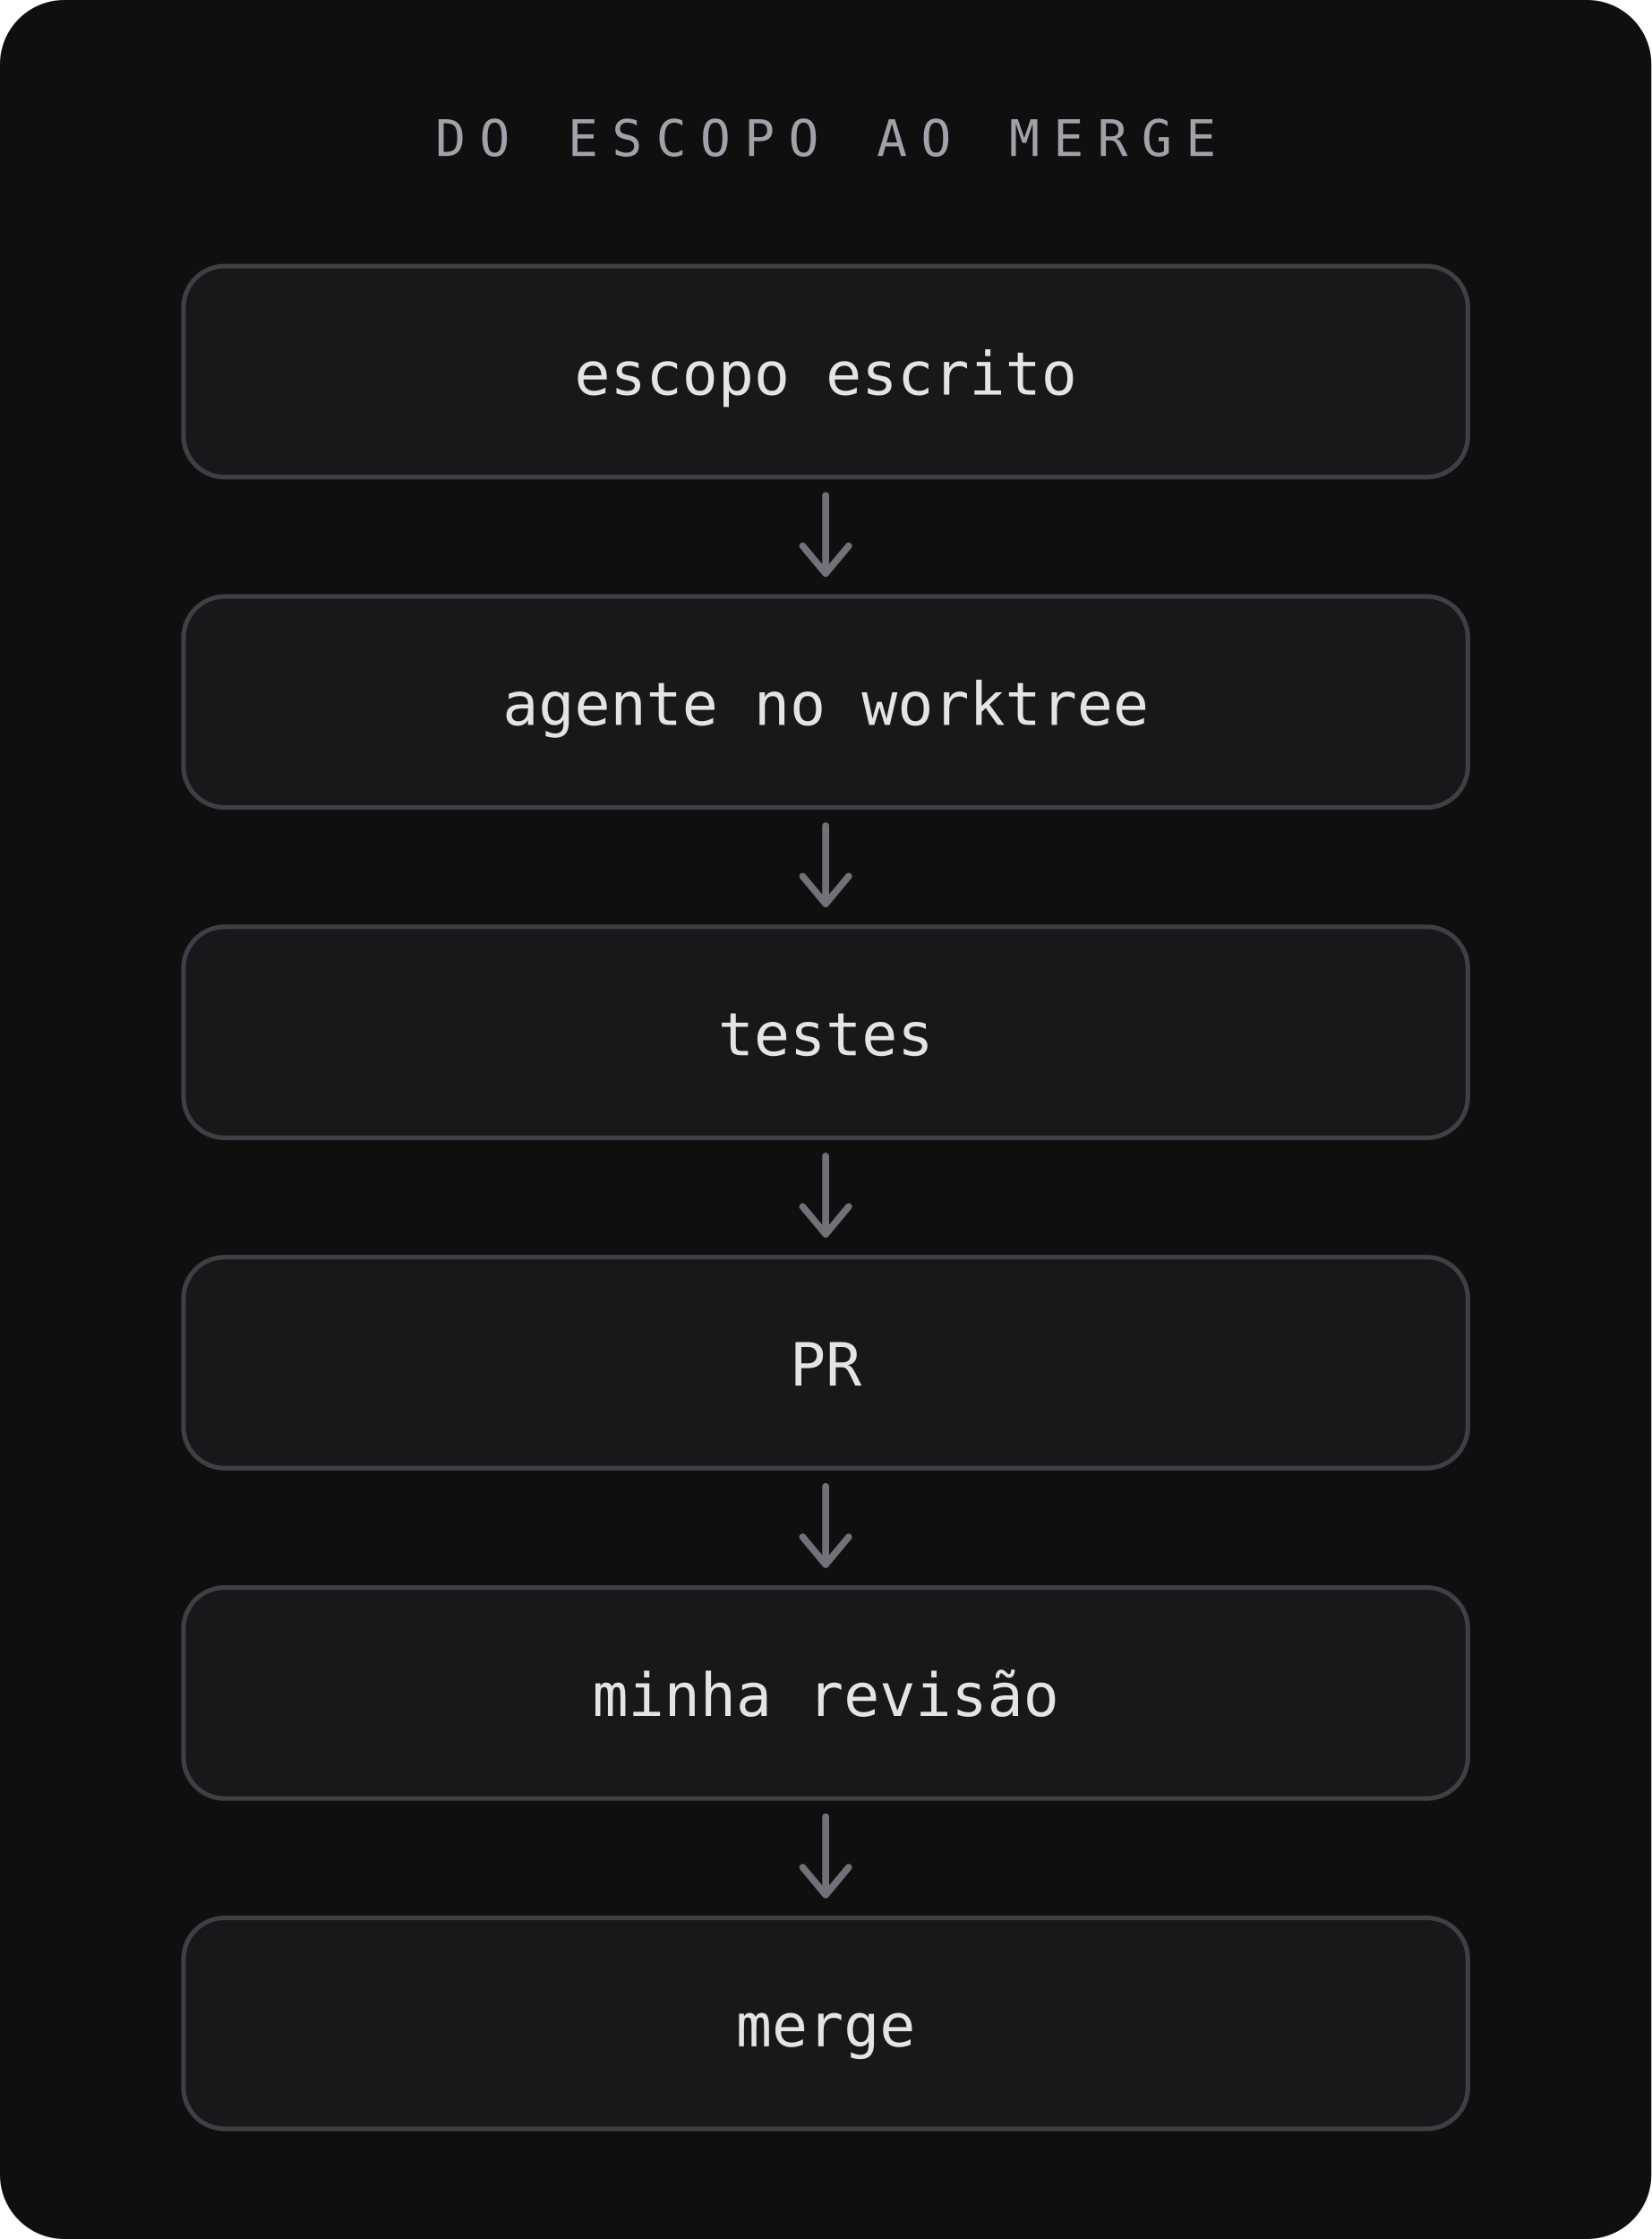
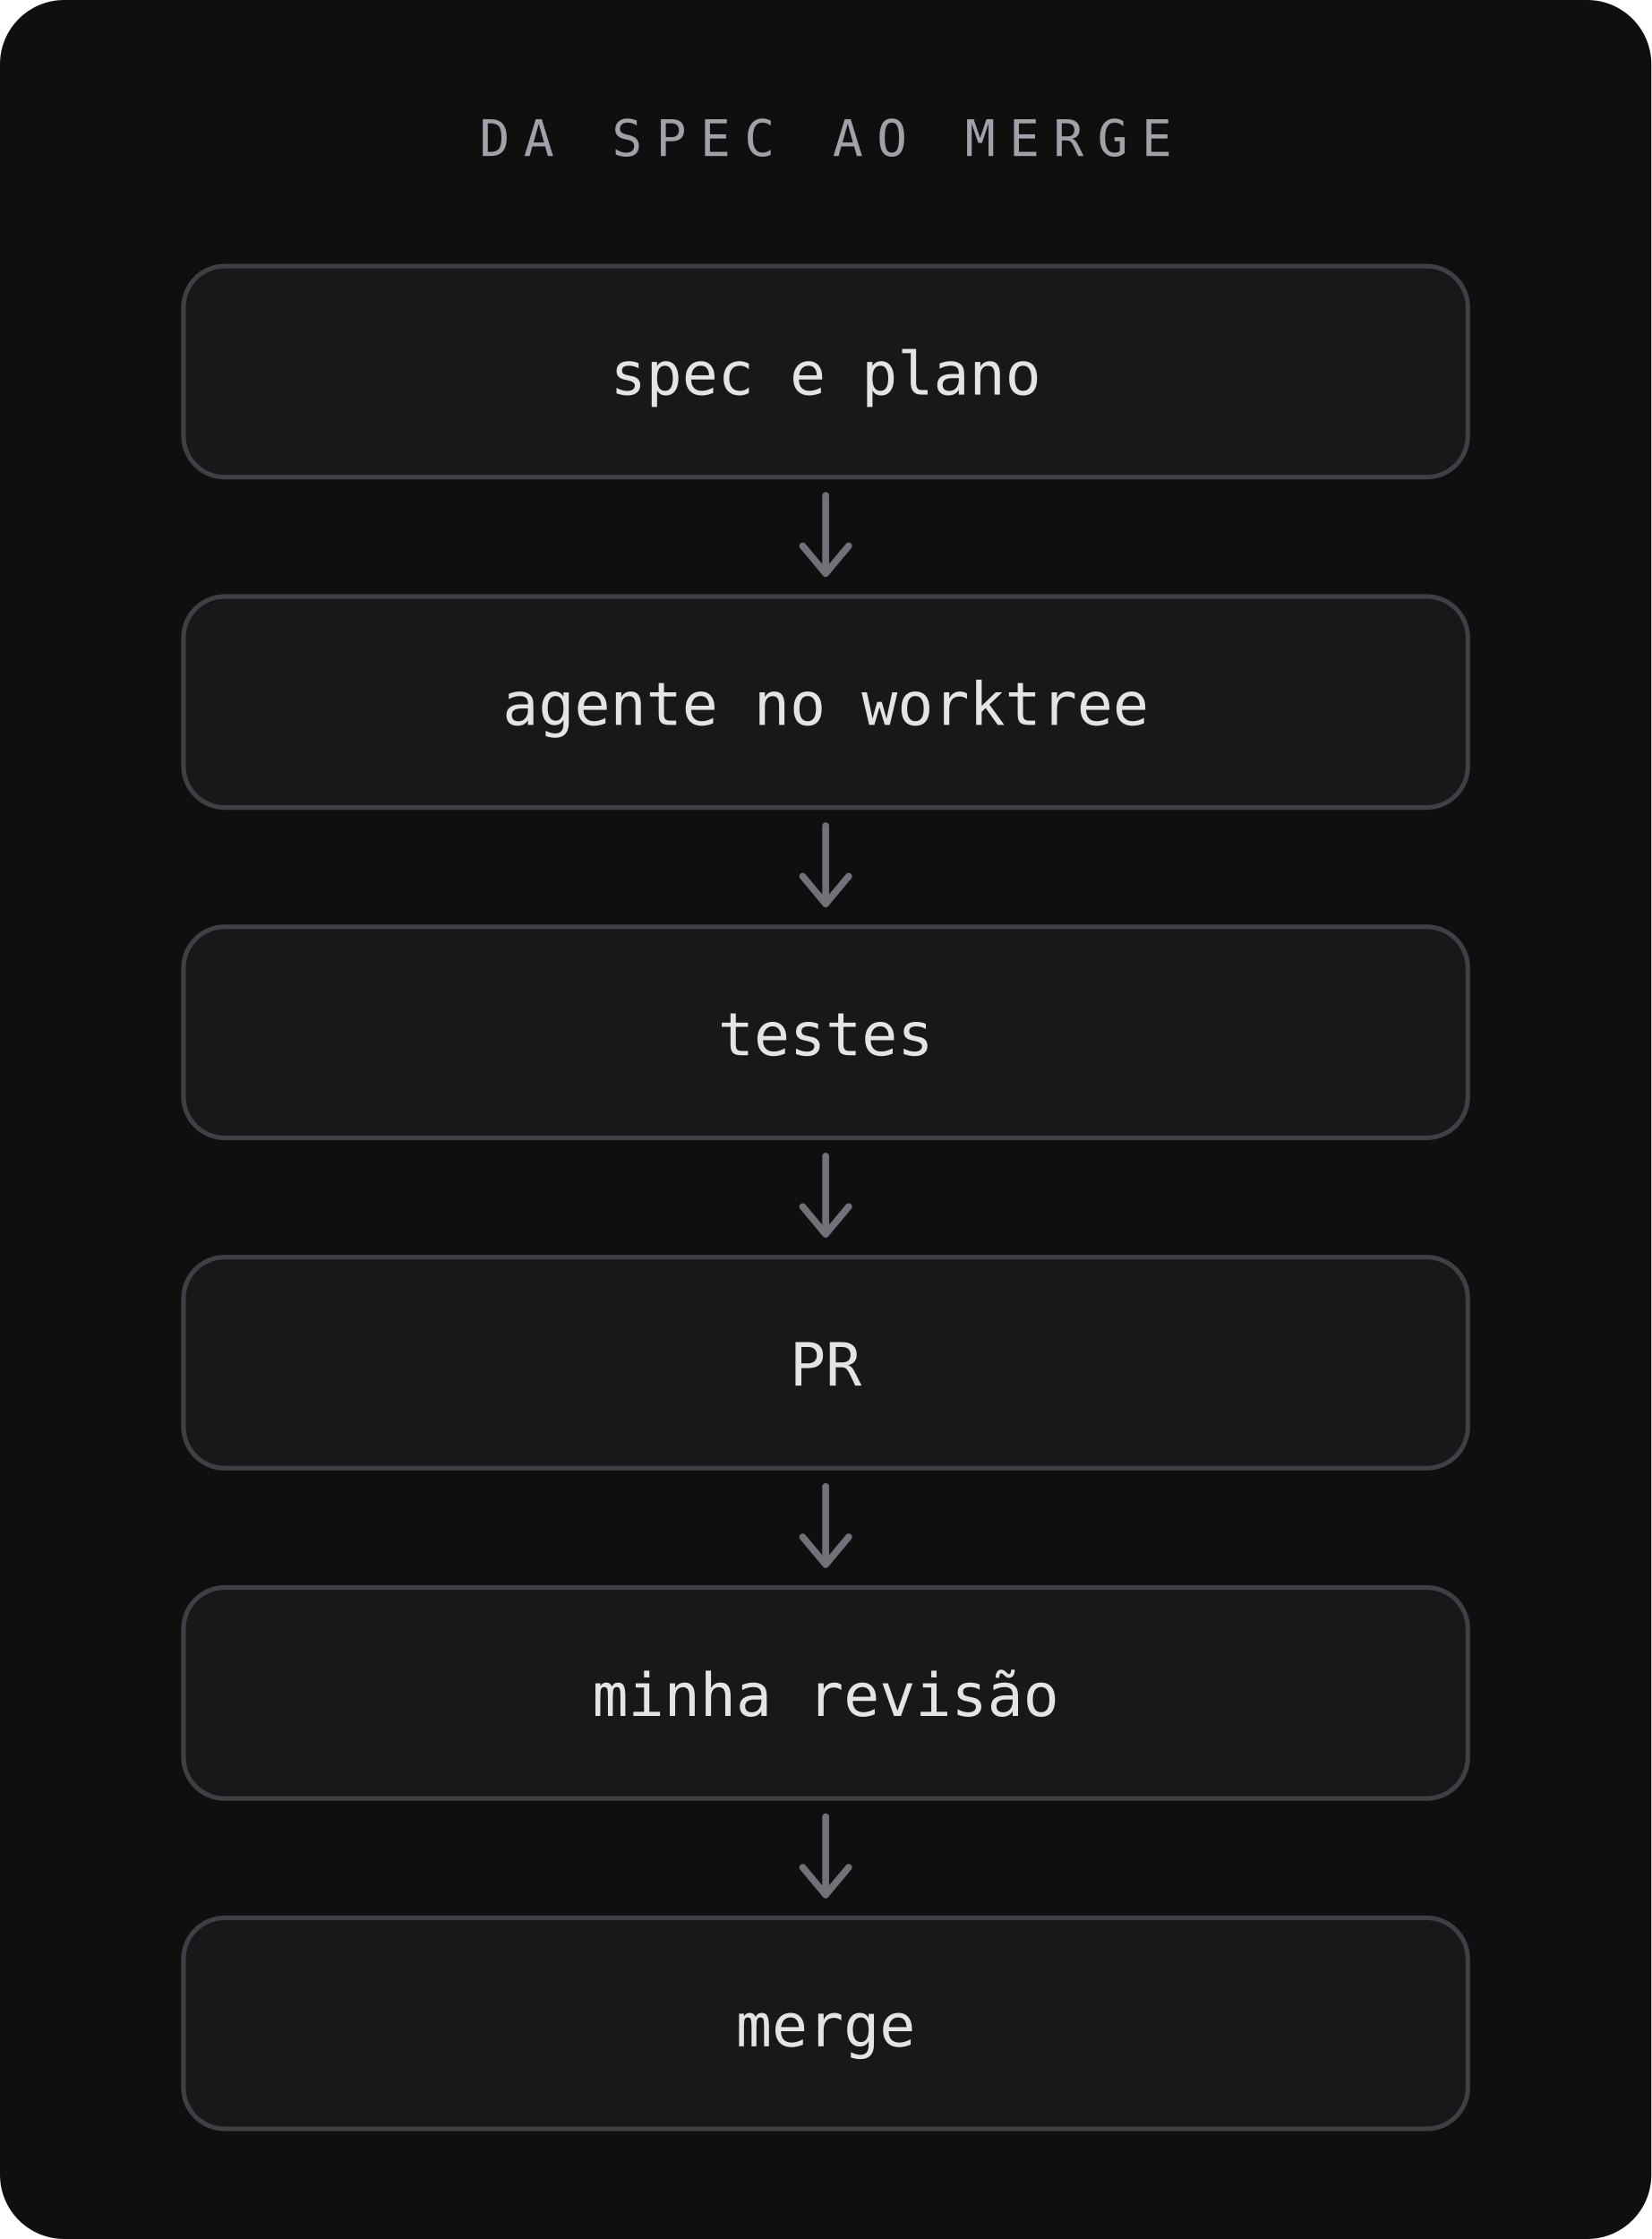
- <svg xmlns="http://www.w3.org/2000/svg" viewBox="0 0 360 488" width="360" height="488" role="img" aria-label="Do escopo ao merge" font-family="ui-monospace, SFMono-Regular, Menlo, Consolas, monospace">
+ <svg xmlns="http://www.w3.org/2000/svg" viewBox="0 0 360 488" width="360" height="488" role="img" aria-label="Da spec ao merge" font-family="ui-monospace, SFMono-Regular, Menlo, Consolas, monospace">
  <rect width="360" height="488" rx="14" fill="#0f0f10" />
-   <text x="180.0" y="34" text-anchor="middle" font-size="11" letter-spacing="3" fill="#a1a1aa">DO ESCOPO AO MERGE</text>
+   <text x="180.0" y="34" text-anchor="middle" font-size="11" letter-spacing="3" fill="#a1a1aa">DA SPEC AO MERGE</text>
  <rect x="40" y="58" width="280" height="46" rx="9" fill="#18181b" stroke="#3f3f46" />
-   <text x="180.0" y="86.0" text-anchor="middle" font-size="13" fill="#e4e4e7">escopo escrito</text>
+   <text x="180.0" y="86.0" text-anchor="middle" font-size="13" fill="#e4e4e7">spec e plano</text>
  <path d="M180.0 108 V124 M175.0 119 L180.0 125 L185.0 119" fill="none" stroke="#71717a" stroke-width="1.5" stroke-linecap="round" stroke-linejoin="round" />
  <rect x="40" y="130" width="280" height="46" rx="9" fill="#18181b" stroke="#3f3f46" />
  <text x="180.0" y="158.0" text-anchor="middle" font-size="13" fill="#e4e4e7">agente no worktree</text>
  <path d="M180.0 180 V196 M175.0 191 L180.0 197 L185.0 191" fill="none" stroke="#71717a" stroke-width="1.5" stroke-linecap="round" stroke-linejoin="round" />
  <rect x="40" y="202" width="280" height="46" rx="9" fill="#18181b" stroke="#3f3f46" />
  <text x="180.0" y="230.0" text-anchor="middle" font-size="13" fill="#e4e4e7">testes</text>
  <path d="M180.0 252 V268 M175.0 263 L180.0 269 L185.0 263" fill="none" stroke="#71717a" stroke-width="1.5" stroke-linecap="round" stroke-linejoin="round" />
  <rect x="40" y="274" width="280" height="46" rx="9" fill="#18181b" stroke="#3f3f46" />
  <text x="180.0" y="302.0" text-anchor="middle" font-size="13" fill="#e4e4e7">PR</text>
  <path d="M180.0 324 V340 M175.0 335 L180.0 341 L185.0 335" fill="none" stroke="#71717a" stroke-width="1.5" stroke-linecap="round" stroke-linejoin="round" />
  <rect x="40" y="346" width="280" height="46" rx="9" fill="#18181b" stroke="#3f3f46" />
  <text x="180.0" y="374.0" text-anchor="middle" font-size="13" fill="#e4e4e7">minha revisão</text>
  <path d="M180.0 396 V412 M175.0 407 L180.0 413 L185.0 407" fill="none" stroke="#71717a" stroke-width="1.5" stroke-linecap="round" stroke-linejoin="round" />
  <rect x="40" y="418" width="280" height="46" rx="9" fill="#18181b" stroke="#3f3f46" />
  <text x="180.0" y="446.0" text-anchor="middle" font-size="13" fill="#e4e4e7">merge</text>
</svg>
